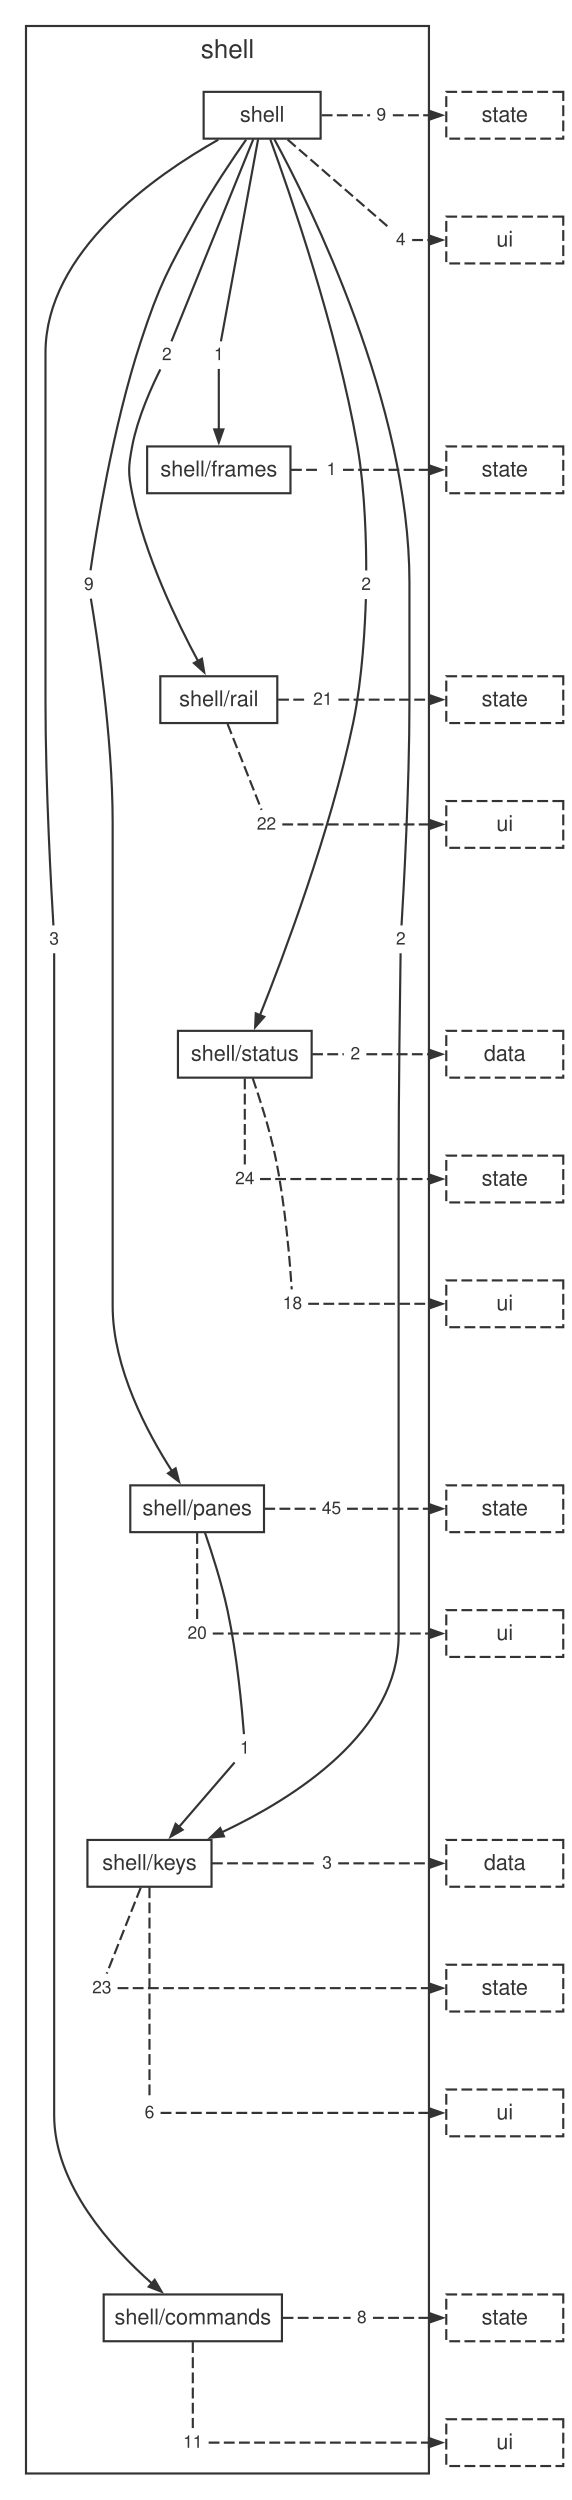
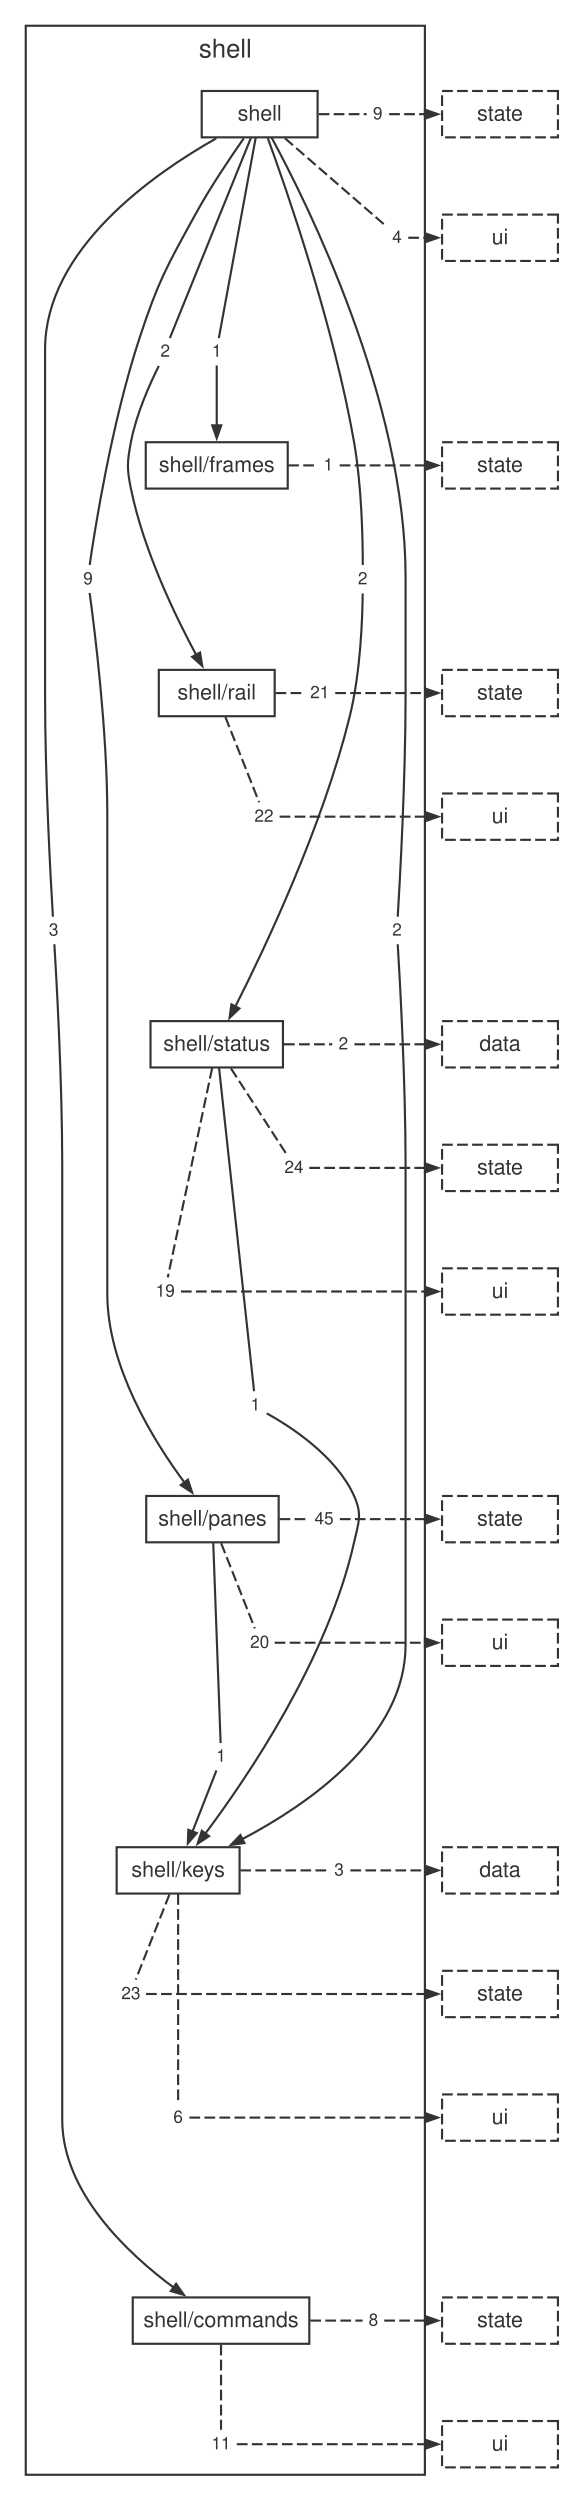
- <svg xmlns="http://www.w3.org/2000/svg" width="264pt" height="1154pt" viewBox="0.00 0.00 264.00 1154.00">
+ <svg xmlns="http://www.w3.org/2000/svg" width="264pt" height="1165pt" viewBox="0.00 0.00 264.00 1165.00">
  <style>svg { color: #333333; } @media (prefers-color-scheme: dark) { svg { color: #cccccc; background: #1e1e1e; } }</style>
-   <g id="graph0" class="graph" transform="scale(1 1) rotate(0) translate(4 1149.76)">
+   <g id="graph0" class="graph" transform="scale(1 1) rotate(0) translate(4 1161.24)">
    <g id="clust1" class="cluster">
-       <polygon fill="none" stroke="currentColor" points="8,-8 8,-1137.76 194,-1137.76 194,-8 8,-8" />
-       <text fill="currentColor" xml:space="preserve" text-anchor="middle" x="101" y="-1122.96" font-family="Helvetica,Arial,sans-serif" font-size="12.00">shell</text>
+       <polygon fill="none" stroke="currentColor" points="8,-8 8,-1149.24 194,-1149.24 194,-8 8,-8" />
+       <text fill="currentColor" xml:space="preserve" text-anchor="middle" x="101" y="-1134.44" font-family="Helvetica,Arial,sans-serif" font-size="12.00">shell</text>
    </g>
    <g id="node1" class="node">
-       <polygon fill="none" stroke="currentColor" points="144,-1107.36 90,-1107.36 90,-1085.76 144,-1085.76 144,-1107.36" />
-       <text fill="currentColor" xml:space="preserve" text-anchor="middle" x="117" y="-1093.56" font-family="Helvetica,Arial,sans-serif" font-size="10.00">shell</text>
+       <polygon fill="none" stroke="currentColor" points="144,-1118.84 90,-1118.84 90,-1097.24 144,-1097.24 144,-1118.84" />
+       <text fill="currentColor" xml:space="preserve" text-anchor="middle" x="117" y="-1105.04" font-family="Helvetica,Arial,sans-serif" font-size="10.00">shell</text>
    </g>
    <g id="node2" class="node">
-       <polygon fill="none" stroke="currentColor" points="130.08,-943.68 63.92,-943.68 63.92,-922.08 130.08,-922.08 130.08,-943.68" />
-       <text fill="currentColor" xml:space="preserve" text-anchor="middle" x="97" y="-929.88" font-family="Helvetica,Arial,sans-serif" font-size="10.00">shell/frames</text>
+       <polygon fill="none" stroke="currentColor" points="130.08,-955.16 63.92,-955.16 63.92,-933.56 130.08,-933.56 130.08,-955.16" />
+       <text fill="currentColor" xml:space="preserve" text-anchor="middle" x="97" y="-941.36" font-family="Helvetica,Arial,sans-serif" font-size="10.00">shell/frames</text>
    </g>
    <g id="node8" class="node">
-       <polygon fill="none" stroke="none" points="25.88,-722.4 16.12,-722.4 16.12,-709.92 25.88,-709.92 25.88,-722.4" />
-       <text fill="currentColor" xml:space="preserve" text-anchor="middle" x="21" y="-713.76" font-family="Helvetica,Arial,sans-serif" font-size="8.00">3</text>
+       <polygon fill="none" stroke="none" points="25.88,-733.88 16.12,-733.88 16.12,-721.4 25.88,-721.4 25.88,-733.88" />
+       <text fill="currentColor" xml:space="preserve" text-anchor="middle" x="21" y="-725.24" font-family="Helvetica,Arial,sans-serif" font-size="8.00">3</text>
    </g>
    <g id="edge7" class="edge">
-       <path fill="none" stroke="currentColor" d="M96.76,-1085.27C67.54,-1068.8 17,-1033.58 17,-986.92 17,-986.92 17,-986.92 17,-825.8 17,-786.16 19.69,-738.45 20.66,-722.58" />
+       <path fill="none" stroke="currentColor" d="M96.76,-1096.75C67.54,-1080.28 17,-1045.06 17,-998.4 17,-998.4 17,-998.4 17,-837.28 17,-797.64 19.69,-749.93 20.66,-734.06" />
    </g>
    <g id="node9" class="node">
-       <polygon fill="none" stroke="none" points="101.88,-992.16 92.12,-992.16 92.12,-979.68 101.88,-979.68 101.88,-992.16" />
-       <text fill="currentColor" xml:space="preserve" text-anchor="middle" x="97" y="-983.52" font-family="Helvetica,Arial,sans-serif" font-size="8.00">1</text>
+       <polygon fill="none" stroke="none" points="101.88,-1003.64 92.12,-1003.64 92.12,-991.16 101.88,-991.16 101.88,-1003.64" />
+       <text fill="currentColor" xml:space="preserve" text-anchor="middle" x="97" y="-995" font-family="Helvetica,Arial,sans-serif" font-size="8.00">1</text>
    </g>
    <g id="edge9" class="edge">
-       <path fill="none" stroke="currentColor" d="M115.15,-1085.53C111.02,-1063.05 101.11,-1009.25 97.97,-992.2" />
+       <path fill="none" stroke="currentColor" d="M115.15,-1097.01C111.02,-1074.53 101.11,-1020.73 97.97,-1003.68" />
    </g>
    <g id="node10" class="node">
-       <polygon fill="none" stroke="none" points="185.88,-722.4 176.12,-722.4 176.12,-709.92 185.88,-709.92 185.88,-722.4" />
-       <text fill="currentColor" xml:space="preserve" text-anchor="middle" x="181" y="-713.76" font-family="Helvetica,Arial,sans-serif" font-size="8.00">2</text>
+       <polygon fill="none" stroke="none" points="185.88,-733.88 176.12,-733.88 176.12,-721.4 185.88,-721.4 185.88,-733.88" />
+       <text fill="currentColor" xml:space="preserve" text-anchor="middle" x="181" y="-725.24" font-family="Helvetica,Arial,sans-serif" font-size="8.00">2</text>
    </g>
    <g id="edge11" class="edge">
-       <path fill="none" stroke="currentColor" d="M122.56,-1085.64C138.81,-1055.71 185,-963.35 185,-880.84 185,-880.84 185,-880.84 185,-825.8 185,-786.16 182.31,-738.45 181.34,-722.58" />
+       <path fill="none" stroke="currentColor" d="M122.56,-1097.12C138.81,-1067.19 185,-974.83 185,-892.32 185,-892.32 185,-892.32 185,-837.28 185,-797.64 182.31,-749.93 181.34,-734.06" />
    </g>
    <g id="node11" class="node">
-       <polygon fill="none" stroke="none" points="41.88,-886.08 32.12,-886.08 32.12,-873.6 41.88,-873.6 41.88,-886.08" />
-       <text fill="currentColor" xml:space="preserve" text-anchor="middle" x="37" y="-877.44" font-family="Helvetica,Arial,sans-serif" font-size="8.00">9</text>
+       <polygon fill="none" stroke="none" points="41.88,-897.56 32.12,-897.56 32.12,-885.08 41.88,-885.08 41.88,-897.56" />
+       <text fill="currentColor" xml:space="preserve" text-anchor="middle" x="37" y="-888.92" font-family="Helvetica,Arial,sans-serif" font-size="8.00">9</text>
    </g>
    <g id="edge13" class="edge">
-       <path fill="none" stroke="currentColor" d="M109.61,-1085.3C103.22,-1076.2 93.95,-1062.43 87,-1049.76 73.49,-1025.14 69.79,-1018.84 61,-992.16 48.01,-952.73 40.18,-903.08 37.79,-886.51" />
+       <path fill="none" stroke="currentColor" d="M109.61,-1096.78C103.22,-1087.68 93.95,-1073.91 87,-1061.24 73.49,-1036.62 69.79,-1030.32 61,-1003.64 48.01,-964.21 40.18,-914.56 37.79,-897.99" />
    </g>
    <g id="node12" class="node">
-       <polygon fill="none" stroke="none" points="77.88,-992.16 68.12,-992.16 68.12,-979.68 77.88,-979.68 77.88,-992.16" />
-       <text fill="currentColor" xml:space="preserve" text-anchor="middle" x="73" y="-983.52" font-family="Helvetica,Arial,sans-serif" font-size="8.00">2</text>
+       <polygon fill="none" stroke="none" points="77.88,-1003.64 68.12,-1003.64 68.12,-991.16 77.88,-991.16 77.88,-1003.64" />
+       <text fill="currentColor" xml:space="preserve" text-anchor="middle" x="73" y="-995" font-family="Helvetica,Arial,sans-serif" font-size="8.00">2</text>
    </g>
    <g id="edge15" class="edge">
-       <path fill="none" stroke="currentColor" d="M112.94,-1085.53C103.83,-1063.05 82.04,-1009.25 75.14,-992.2" />
+       <path fill="none" stroke="currentColor" d="M112.94,-1097.01C103.83,-1074.53 82.04,-1020.73 75.14,-1003.68" />
    </g>
    <g id="node13" class="node">
-       <polygon fill="none" stroke="none" points="169.88,-886.08 160.12,-886.08 160.12,-873.6 169.88,-873.6 169.88,-886.08" />
-       <text fill="currentColor" xml:space="preserve" text-anchor="middle" x="165" y="-877.44" font-family="Helvetica,Arial,sans-serif" font-size="8.00">2</text>
+       <polygon fill="none" stroke="none" points="169.88,-897.56 160.12,-897.56 160.12,-885.08 169.88,-885.08 169.88,-897.56" />
+       <text fill="currentColor" xml:space="preserve" text-anchor="middle" x="165" y="-888.92" font-family="Helvetica,Arial,sans-serif" font-size="8.00">2</text>
    </g>
    <g id="edge17" class="edge">
-       <path fill="none" stroke="currentColor" d="M120.77,-1085.43C129.58,-1061.29 151.47,-998.31 161,-943.68 164.65,-922.79 165.06,-897.47 165.05,-886.44" />
+       <path fill="none" stroke="currentColor" d="M120.77,-1096.91C129.58,-1072.77 151.47,-1009.79 161,-955.16 164.65,-934.27 165.06,-908.95 165.05,-897.92" />
    </g>
    <g id="node14" class="node">
-       <polygon fill="none" stroke="none" points="176.88,-1102.8 167.12,-1102.8 167.12,-1090.32 176.88,-1090.32 176.88,-1102.8" />
-       <text fill="currentColor" xml:space="preserve" text-anchor="middle" x="172" y="-1094.16" font-family="Helvetica,Arial,sans-serif" font-size="8.00">9</text>
+       <polygon fill="none" stroke="none" points="176.88,-1114.28 167.12,-1114.28 167.12,-1101.8 176.88,-1101.8 176.88,-1114.28" />
+       <text fill="currentColor" xml:space="preserve" text-anchor="middle" x="172" y="-1105.64" font-family="Helvetica,Arial,sans-serif" font-size="8.00">9</text>
    </g>
    <g id="edge19" class="edge">
-       <path fill="none" stroke="currentColor" stroke-dasharray="5,2" d="M144.5,-1096.56C151.95,-1096.56 159.4,-1096.56 166.84,-1096.56" />
+       <path fill="none" stroke="currentColor" stroke-dasharray="5,2" d="M144.5,-1108.04C151.95,-1108.04 159.4,-1108.04 166.84,-1108.04" />
    </g>
    <g id="node15" class="node">
-       <polygon fill="none" stroke="none" points="185.88,-1045.2 176.12,-1045.2 176.12,-1032.72 185.88,-1032.72 185.88,-1045.2" />
-       <text fill="currentColor" xml:space="preserve" text-anchor="middle" x="181" y="-1036.56" font-family="Helvetica,Arial,sans-serif" font-size="8.00">4</text>
+       <polygon fill="none" stroke="none" points="185.88,-1056.68 176.12,-1056.68 176.12,-1044.2 185.88,-1044.2 185.88,-1056.68" />
+       <text fill="currentColor" xml:space="preserve" text-anchor="middle" x="181" y="-1048.04" font-family="Helvetica,Arial,sans-serif" font-size="8.00">4</text>
    </g>
    <g id="edge21" class="edge">
-       <path fill="none" stroke="currentColor" stroke-dasharray="5,2" d="M128.74,-1085.36C142.74,-1073.2 165.53,-1053.4 175.75,-1044.52" />
+       <path fill="none" stroke="currentColor" stroke-dasharray="5,2" d="M128.74,-1096.84C142.74,-1084.68 165.53,-1064.88 175.75,-1056" />
    </g>
    <g id="node3" class="node">
-       <polygon fill="none" stroke="currentColor" points="124,-837.6 70,-837.6 70,-816 124,-816 124,-837.6" />
-       <text fill="currentColor" xml:space="preserve" text-anchor="middle" x="97" y="-823.8" font-family="Helvetica,Arial,sans-serif" font-size="10.00">shell/rail</text>
+       <polygon fill="none" stroke="currentColor" points="124,-849.08 70,-849.08 70,-827.48 124,-827.48 124,-849.08" />
+       <text fill="currentColor" xml:space="preserve" text-anchor="middle" x="97" y="-835.28" font-family="Helvetica,Arial,sans-serif" font-size="10.00">shell/rail</text>
    </g>
    <g id="node16" class="node">
-       <polygon fill="none" stroke="none" points="153.88,-939.12 144.12,-939.12 144.12,-926.64 153.88,-926.64 153.88,-939.12" />
-       <text fill="currentColor" xml:space="preserve" text-anchor="middle" x="149" y="-930.48" font-family="Helvetica,Arial,sans-serif" font-size="8.00">1</text>
+       <polygon fill="none" stroke="none" points="153.88,-950.6 144.12,-950.6 144.12,-938.12 153.88,-938.12 153.88,-950.6" />
+       <text fill="currentColor" xml:space="preserve" text-anchor="middle" x="149" y="-941.96" font-family="Helvetica,Arial,sans-serif" font-size="8.00">1</text>
    </g>
    <g id="edge23" class="edge">
-       <path fill="none" stroke="currentColor" stroke-dasharray="5,2" d="M130.31,-932.88C134.79,-932.88 139.27,-932.88 143.74,-932.88" />
+       <path fill="none" stroke="currentColor" stroke-dasharray="5,2" d="M130.31,-944.36C134.79,-944.36 139.27,-944.36 143.74,-944.36" />
    </g>
    <g id="node4" class="node">
-       <polygon fill="none" stroke="currentColor" points="139.86,-673.92 78.14,-673.92 78.14,-652.32 139.86,-652.32 139.86,-673.92" />
-       <text fill="currentColor" xml:space="preserve" text-anchor="middle" x="109" y="-660.12" font-family="Helvetica,Arial,sans-serif" font-size="10.00">shell/status</text>
+       <polygon fill="none" stroke="currentColor" points="127.86,-685.4 66.14,-685.4 66.14,-663.8 127.86,-663.8 127.86,-685.4" />
+       <text fill="currentColor" xml:space="preserve" text-anchor="middle" x="97" y="-671.6" font-family="Helvetica,Arial,sans-serif" font-size="10.00">shell/status</text>
    </g>
    <g id="node17" class="node">
-       <polygon fill="none" stroke="none" points="151.88,-833.04 138.12,-833.04 138.12,-820.56 151.88,-820.56 151.88,-833.04" />
-       <text fill="currentColor" xml:space="preserve" text-anchor="middle" x="145" y="-824.4" font-family="Helvetica,Arial,sans-serif" font-size="8.00">21</text>
+       <polygon fill="none" stroke="none" points="151.88,-844.52 138.12,-844.52 138.12,-832.04 151.88,-832.04 151.88,-844.52" />
+       <text fill="currentColor" xml:space="preserve" text-anchor="middle" x="145" y="-835.88" font-family="Helvetica,Arial,sans-serif" font-size="8.00">21</text>
    </g>
    <g id="edge25" class="edge">
-       <path fill="none" stroke="currentColor" stroke-dasharray="5,2" d="M124.38,-826.8C128.89,-826.8 133.4,-826.8 137.91,-826.8" />
+       <path fill="none" stroke="currentColor" stroke-dasharray="5,2" d="M124.38,-838.28C128.89,-838.28 133.4,-838.28 137.91,-838.28" />
    </g>
    <g id="node18" class="node">
-       <polygon fill="none" stroke="none" points="125.88,-775.44 112.12,-775.44 112.12,-762.96 125.88,-762.96 125.88,-775.44" />
-       <text fill="currentColor" xml:space="preserve" text-anchor="middle" x="119" y="-766.8" font-family="Helvetica,Arial,sans-serif" font-size="8.00">22</text>
+       <polygon fill="none" stroke="none" points="125.88,-786.92 112.12,-786.92 112.12,-774.44 125.88,-774.44 125.88,-786.92" />
+       <text fill="currentColor" xml:space="preserve" text-anchor="middle" x="119" y="-778.28" font-family="Helvetica,Arial,sans-serif" font-size="8.00">22</text>
    </g>
    <g id="edge27" class="edge">
-       <path fill="none" stroke="currentColor" stroke-dasharray="5,2" d="M101.04,-815.6C105.65,-803.94 113.04,-785.26 116.74,-775.91" />
+       <path fill="none" stroke="currentColor" stroke-dasharray="5,2" d="M101.04,-827.08C105.65,-815.42 113.04,-796.74 116.74,-787.39" />
    </g>
    <g id="node5" class="node">
-       <polygon fill="none" stroke="currentColor" points="117.86,-464.12 56.14,-464.12 56.14,-442.52 117.86,-442.52 117.86,-464.12" />
-       <text fill="currentColor" xml:space="preserve" text-anchor="middle" x="87" y="-450.32" font-family="Helvetica,Arial,sans-serif" font-size="10.00">shell/panes</text>
+       <polygon fill="none" stroke="currentColor" points="125.86,-464.12 64.14,-464.12 64.14,-442.52 125.86,-442.52 125.86,-464.12" />
+       <text fill="currentColor" xml:space="preserve" text-anchor="middle" x="95" y="-450.32" font-family="Helvetica,Arial,sans-serif" font-size="10.00">shell/panes</text>
    </g>
    <g id="node19" class="node">
-       <polygon fill="none" stroke="none" points="164.88,-669.36 155.12,-669.36 155.12,-656.88 164.88,-656.88 164.88,-669.36" />
-       <text fill="currentColor" xml:space="preserve" text-anchor="middle" x="160" y="-660.72" font-family="Helvetica,Arial,sans-serif" font-size="8.00">2</text>
+       <polygon fill="none" stroke="none" points="119.88,-512.6 110.12,-512.6 110.12,-500.12 119.88,-500.12 119.88,-512.6" />
+       <text fill="currentColor" xml:space="preserve" text-anchor="middle" x="115" y="-503.96" font-family="Helvetica,Arial,sans-serif" font-size="8.00">1</text>
    </g>
    <g id="edge29" class="edge">
-       <path fill="none" stroke="currentColor" stroke-dasharray="5,2" d="M140.08,-663.12C144.95,-663.12 149.83,-663.12 154.71,-663.12" />
+       <path fill="none" stroke="currentColor" d="M98.07,-663.7C101.45,-632.52 111.79,-537.03 114.4,-512.93" />
    </g>
    <g id="node20" class="node">
-       <polygon fill="none" stroke="none" points="115.88,-611.76 102.12,-611.76 102.12,-599.28 115.88,-599.28 115.88,-611.76" />
-       <text fill="currentColor" xml:space="preserve" text-anchor="middle" x="109" y="-603.12" font-family="Helvetica,Arial,sans-serif" font-size="8.00">24</text>
+       <polygon fill="none" stroke="none" points="160.88,-680.84 151.12,-680.84 151.12,-668.36 160.88,-668.36 160.88,-680.84" />
+       <text fill="currentColor" xml:space="preserve" text-anchor="middle" x="156" y="-672.2" font-family="Helvetica,Arial,sans-serif" font-size="8.00">2</text>
    </g>
    <g id="edge31" class="edge">
-       <path fill="none" stroke="currentColor" stroke-dasharray="5,2" d="M109,-651.92C109,-640.26 109,-621.58 109,-612.23" />
+       <path fill="none" stroke="currentColor" stroke-dasharray="5,2" d="M128.34,-674.6C135.83,-674.6 143.32,-674.6 150.81,-674.6" />
    </g>
    <g id="node21" class="node">
-       <polygon fill="none" stroke="none" points="137.88,-554.16 124.12,-554.16 124.12,-541.68 137.88,-541.68 137.88,-554.16" />
-       <text fill="currentColor" xml:space="preserve" text-anchor="middle" x="131" y="-545.52" font-family="Helvetica,Arial,sans-serif" font-size="8.00">18</text>
+       <polygon fill="none" stroke="none" points="139.88,-623.24 126.12,-623.24 126.12,-610.76 139.88,-610.76 139.88,-623.24" />
+       <text fill="currentColor" xml:space="preserve" text-anchor="middle" x="133" y="-614.6" font-family="Helvetica,Arial,sans-serif" font-size="8.00">24</text>
    </g>
    <g id="edge33" class="edge">
-       <path fill="none" stroke="currentColor" stroke-dasharray="5,2" d="M112.64,-652.07C115.83,-642.88 120.36,-628.85 123,-616.32 127.76,-593.72 129.92,-566.22 130.67,-554.57" />
+       <path fill="none" stroke="currentColor" stroke-dasharray="5,2" d="M103.6,-663.4C111.15,-651.74 123.25,-633.06 129.3,-623.71" />
+     </g>
+     <g id="node22" class="node">
+       <polygon fill="none" stroke="none" points="79.88,-565.64 66.12,-565.64 66.12,-553.16 79.88,-553.16 79.88,-565.64" />
+       <text fill="currentColor" xml:space="preserve" text-anchor="middle" x="73" y="-557" font-family="Helvetica,Arial,sans-serif" font-size="8.00">19</text>
+     </g>
+     <g id="edge35" class="edge">
+       <path fill="none" stroke="currentColor" stroke-dasharray="5,2" d="M94.87,-663.55C89.96,-640.4 77.98,-583.87 74.18,-565.95" />
    </g>
    <g id="node6" class="node">
-       <polygon fill="none" stroke="currentColor" points="93.64,-300.44 36.36,-300.44 36.36,-278.84 93.64,-278.84 93.64,-300.44" />
-       <text fill="currentColor" xml:space="preserve" text-anchor="middle" x="65" y="-286.64" font-family="Helvetica,Arial,sans-serif" font-size="10.00">shell/keys</text>
-     </g>
-     <g id="node22" class="node">
-       <polygon fill="none" stroke="none" points="113.88,-348.92 104.12,-348.92 104.12,-336.44 113.88,-336.44 113.88,-348.92" />
-       <text fill="currentColor" xml:space="preserve" text-anchor="middle" x="109" y="-340.28" font-family="Helvetica,Arial,sans-serif" font-size="8.00">1</text>
-     </g>
-     <g id="edge35" class="edge">
-       <path fill="none" stroke="currentColor" d="M90.62,-442.26C93.79,-433.07 98.31,-419.04 101,-406.52 105.48,-385.66 107.77,-360.33 108.61,-349.28" />
+       <polygon fill="none" stroke="currentColor" points="107.64,-300.44 50.36,-300.44 50.36,-278.84 107.64,-278.84 107.64,-300.44" />
+       <text fill="currentColor" xml:space="preserve" text-anchor="middle" x="79" y="-286.64" font-family="Helvetica,Arial,sans-serif" font-size="10.00">shell/keys</text>
    </g>
    <g id="node23" class="node">
-       <polygon fill="none" stroke="none" points="155.88,-459.56 142.12,-459.56 142.12,-447.08 155.88,-447.08 155.88,-459.56" />
-       <text fill="currentColor" xml:space="preserve" text-anchor="middle" x="149" y="-450.92" font-family="Helvetica,Arial,sans-serif" font-size="8.00">45</text>
+       <polygon fill="none" stroke="none" points="103.88,-348.92 94.12,-348.92 94.12,-336.44 103.88,-336.44 103.88,-348.92" />
+       <text fill="currentColor" xml:space="preserve" text-anchor="middle" x="99" y="-340.28" font-family="Helvetica,Arial,sans-serif" font-size="8.00">1</text>
    </g>
    <g id="edge37" class="edge">
-       <path fill="none" stroke="currentColor" stroke-dasharray="5,2" d="M118,-453.32C125.91,-453.32 133.82,-453.32 141.73,-453.32" />
+       <path fill="none" stroke="currentColor" d="M95.37,-442.29C96.2,-419.81 98.18,-366.01 98.81,-348.96" />
    </g>
    <g id="node24" class="node">
-       <polygon fill="none" stroke="none" points="93.88,-401.96 80.12,-401.96 80.12,-389.48 93.88,-389.48 93.88,-401.96" />
-       <text fill="currentColor" xml:space="preserve" text-anchor="middle" x="87" y="-393.32" font-family="Helvetica,Arial,sans-serif" font-size="8.00">20</text>
+       <polygon fill="none" stroke="none" points="153.88,-459.56 140.12,-459.56 140.12,-447.08 153.88,-447.08 153.88,-459.56" />
+       <text fill="currentColor" xml:space="preserve" text-anchor="middle" x="147" y="-450.92" font-family="Helvetica,Arial,sans-serif" font-size="8.00">45</text>
    </g>
    <g id="edge39" class="edge">
-       <path fill="none" stroke="currentColor" stroke-dasharray="5,2" d="M87,-442.12C87,-430.46 87,-411.78 87,-402.43" />
+       <path fill="none" stroke="currentColor" stroke-dasharray="5,2" d="M126.28,-453.32C130.81,-453.32 135.35,-453.32 139.88,-453.32" />
+     </g>
+     <g id="node25" class="node">
+       <polygon fill="none" stroke="none" points="123.88,-401.96 110.12,-401.96 110.12,-389.48 123.88,-389.48 123.88,-401.96" />
+       <text fill="currentColor" xml:space="preserve" text-anchor="middle" x="117" y="-393.32" font-family="Helvetica,Arial,sans-serif" font-size="8.00">20</text>
+     </g>
+     <g id="edge41" class="edge">
+       <path fill="none" stroke="currentColor" stroke-dasharray="5,2" d="M99.04,-442.12C103.65,-430.46 111.04,-411.78 114.74,-402.43" />
    </g>
    <g id="node7" class="node">
-       <polygon fill="none" stroke="currentColor" points="126.14,-90.64 43.86,-90.64 43.86,-69.04 126.14,-69.04 126.14,-90.64" />
-       <text fill="currentColor" xml:space="preserve" text-anchor="middle" x="85" y="-76.84" font-family="Helvetica,Arial,sans-serif" font-size="10.00">shell/commands</text>
-     </g>
-     <g id="node25" class="node">
-       <polygon fill="none" stroke="none" points="151.88,-295.88 142.12,-295.88 142.12,-283.4 151.88,-283.4 151.88,-295.88" />
-       <text fill="currentColor" xml:space="preserve" text-anchor="middle" x="147" y="-287.24" font-family="Helvetica,Arial,sans-serif" font-size="8.00">3</text>
-     </g>
-     <g id="edge41" class="edge">
-       <path fill="none" stroke="currentColor" stroke-dasharray="5,2" d="M93.83,-289.64C109.89,-289.64 125.95,-289.64 142.02,-289.64" />
+       <polygon fill="none" stroke="currentColor" points="140.14,-90.64 57.86,-90.64 57.86,-69.04 140.14,-69.04 140.14,-90.64" />
+       <text fill="currentColor" xml:space="preserve" text-anchor="middle" x="99" y="-76.84" font-family="Helvetica,Arial,sans-serif" font-size="10.00">shell/commands</text>
    </g>
    <g id="node26" class="node">
-       <polygon fill="none" stroke="none" points="49.88,-238.28 36.12,-238.28 36.12,-225.8 49.88,-225.8 49.88,-238.28" />
-       <text fill="currentColor" xml:space="preserve" text-anchor="middle" x="43" y="-229.64" font-family="Helvetica,Arial,sans-serif" font-size="8.00">23</text>
+       <polygon fill="none" stroke="none" points="158.88,-295.88 149.12,-295.88 149.12,-283.4 158.88,-283.4 158.88,-295.88" />
+       <text fill="currentColor" xml:space="preserve" text-anchor="middle" x="154" y="-287.24" font-family="Helvetica,Arial,sans-serif" font-size="8.00">3</text>
    </g>
    <g id="edge43" class="edge">
-       <path fill="none" stroke="currentColor" stroke-dasharray="5,2" d="M60.96,-278.44C56.35,-266.78 48.96,-248.1 45.26,-238.75" />
+       <path fill="none" stroke="currentColor" stroke-dasharray="5,2" d="M108,-289.64C121.66,-289.64 135.31,-289.64 148.97,-289.64" />
    </g>
    <g id="node27" class="node">
-       <polygon fill="none" stroke="none" points="69.88,-180.68 60.12,-180.68 60.12,-168.2 69.88,-168.2 69.88,-180.68" />
-       <text fill="currentColor" xml:space="preserve" text-anchor="middle" x="65" y="-172.04" font-family="Helvetica,Arial,sans-serif" font-size="8.00">6</text>
+       <polygon fill="none" stroke="none" points="63.88,-238.28 50.12,-238.28 50.12,-225.8 63.88,-225.8 63.88,-238.28" />
+       <text fill="currentColor" xml:space="preserve" text-anchor="middle" x="57" y="-229.64" font-family="Helvetica,Arial,sans-serif" font-size="8.00">23</text>
    </g>
    <g id="edge45" class="edge">
-       <path fill="none" stroke="currentColor" stroke-dasharray="5,2" d="M65,-278.59C65,-255.44 65,-198.91 65,-180.99" />
+       <path fill="none" stroke="currentColor" stroke-dasharray="5,2" d="M74.96,-278.44C70.35,-266.78 62.96,-248.1 59.26,-238.75" />
    </g>
    <g id="node28" class="node">
-       <polygon fill="none" stroke="none" points="167.88,-86.08 158.12,-86.08 158.12,-73.6 167.88,-73.6 167.88,-86.08" />
-       <text fill="currentColor" xml:space="preserve" text-anchor="middle" x="163" y="-77.44" font-family="Helvetica,Arial,sans-serif" font-size="8.00">8</text>
+       <polygon fill="none" stroke="none" points="83.88,-180.68 74.12,-180.68 74.12,-168.2 83.88,-168.2 83.88,-180.68" />
+       <text fill="currentColor" xml:space="preserve" text-anchor="middle" x="79" y="-172.04" font-family="Helvetica,Arial,sans-serif" font-size="8.00">6</text>
    </g>
    <g id="edge47" class="edge">
-       <path fill="none" stroke="currentColor" stroke-dasharray="5,2" d="M126.44,-79.84C136.91,-79.84 147.38,-79.84 157.86,-79.84" />
+       <path fill="none" stroke="currentColor" stroke-dasharray="5,2" d="M79,-278.59C79,-255.44 79,-198.91 79,-180.99" />
    </g>
    <g id="node29" class="node">
-       <polygon fill="none" stroke="none" points="91.88,-28.48 78.12,-28.48 78.12,-16 91.88,-16 91.88,-28.48" />
-       <text fill="currentColor" xml:space="preserve" text-anchor="middle" x="85" y="-19.84" font-family="Helvetica,Arial,sans-serif" font-size="8.00">11</text>
+       <polygon fill="none" stroke="none" points="174.88,-86.08 165.12,-86.08 165.12,-73.6 174.88,-73.6 174.88,-86.08" />
+       <text fill="currentColor" xml:space="preserve" text-anchor="middle" x="170" y="-77.44" font-family="Helvetica,Arial,sans-serif" font-size="8.00">8</text>
    </g>
    <g id="edge49" class="edge">
-       <path fill="none" stroke="currentColor" stroke-dasharray="5,2" d="M85,-68.64C85,-56.98 85,-38.3 85,-28.95" />
+       <path fill="none" stroke="currentColor" stroke-dasharray="5,2" d="M140.6,-79.84C148.72,-79.84 156.83,-79.84 164.95,-79.84" />
+     </g>
+     <g id="node30" class="node">
+       <polygon fill="none" stroke="none" points="105.88,-28.48 92.12,-28.48 92.12,-16 105.88,-16 105.88,-28.48" />
+       <text fill="currentColor" xml:space="preserve" text-anchor="middle" x="99" y="-19.84" font-family="Helvetica,Arial,sans-serif" font-size="8.00">11</text>
+     </g>
+     <g id="edge51" class="edge">
+       <path fill="none" stroke="currentColor" stroke-dasharray="5,2" d="M99,-68.64C99,-56.98 99,-38.3 99,-28.95" />
    </g>
    <g id="edge8" class="edge">
-       <path fill="none" stroke="currentColor" d="M21,-709.73C21,-693.86 21,-646.13 21,-606.52 21,-606.52 21,-606.52 21,-173.44 21,-141.38 47.28,-112.39 66.15,-95.7" />
-       <polygon fill="currentColor" stroke="currentColor" points="67.39,-97.4 70.59,-91.9 64.66,-94.21 67.39,-97.4" />
+       <path fill="none" stroke="currentColor" d="M21.34,-721.22C22.31,-705.35 25,-657.64 25,-618 25,-618 25,-618 25,-173.44 25,-139.77 55.23,-111.31 77.04,-95.16" />
+       <polygon fill="currentColor" stroke="currentColor" points="78.06,-97.02 81.71,-91.82 75.61,-93.6 78.06,-97.02" />
    </g>
    <g id="edge10" class="edge">
-       <path fill="none" stroke="currentColor" d="M97,-979.46C97,-972.8 97,-961.23 97,-951.41" />
-       <polygon fill="currentColor" stroke="currentColor" points="99.1,-951.55 97,-945.55 94.9,-951.55 99.1,-951.55" />
+       <path fill="none" stroke="currentColor" d="M97,-990.94C97,-984.28 97,-972.71 97,-962.89" />
+       <polygon fill="currentColor" stroke="currentColor" points="99.1,-963.03 97,-957.03 94.9,-963.03 99.1,-963.03" />
    </g>
    <g id="edge12" class="edge">
-       <path fill="none" stroke="currentColor" d="M180.91,-709.73C180.67,-693.86 180,-646.13 180,-606.52 180,-606.52 180,-606.52 180,-394.72 180,-350.29 132.23,-319.9 98.26,-303.9" />
-       <polygon fill="currentColor" stroke="currentColor" points="99.38,-302.1 93.05,-301.52 97.64,-305.92 99.38,-302.1" />
+       <path fill="none" stroke="currentColor" d="M181.34,-721.22C182.31,-705.35 185,-657.64 185,-618 185,-618 185,-618 185,-394.72 185,-351.74 140.08,-320.61 108.73,-304.12" />
+       <polygon fill="currentColor" stroke="currentColor" points="109.91,-302.37 103.61,-301.51 108,-306.11 109.91,-302.37" />
    </g>
    <g id="edge14" class="edge">
-       <path fill="none" stroke="currentColor" d="M37.94,-873.43C40.6,-857.61 48,-810.01 48,-770.2 48,-770.2 48,-770.2 48,-546.92 48,-518.33 63.98,-488.4 75.48,-470.56" />
-       <polygon fill="currentColor" stroke="currentColor" points="77.06,-471.98 78.64,-465.82 73.57,-469.65 77.06,-471.98" />
+       <path fill="none" stroke="currentColor" d="M37.77,-884.91C39.94,-869.07 46,-821.42 46,-781.68 46,-781.68 46,-781.68 46,-558.4 46,-524.52 67.52,-489.84 82.03,-470.29" />
+       <polygon fill="currentColor" stroke="currentColor" points="83.57,-471.75 85.55,-465.7 80.23,-469.19 83.57,-471.75" />
    </g>
    <g id="edge16" class="edge">
-       <path fill="none" stroke="currentColor" d="M70.02,-979.25C66.12,-971.48 59.49,-956.97 57,-943.68 55.23,-934.24 55.09,-931.49 57,-922.08 62.84,-893.37 77.73,-862.56 87.6,-844.25" />
-       <polygon fill="currentColor" stroke="currentColor" points="89.21,-845.69 90.26,-839.42 85.53,-843.67 89.21,-845.69" />
+       <path fill="none" stroke="currentColor" d="M70.02,-990.73C66.12,-982.96 59.49,-968.45 57,-955.16 55.23,-945.72 55.09,-942.97 57,-933.56 62.84,-904.85 77.73,-874.04 87.6,-855.73" />
+       <polygon fill="currentColor" stroke="currentColor" points="89.21,-857.17 90.26,-850.9 85.53,-855.15 89.21,-857.17" />
    </g>
    <g id="edge18" class="edge">
-       <path fill="none" stroke="currentColor" d="M164.88,-873.23C164.56,-862.17 163.36,-836.81 159,-816 148.44,-765.62 126.94,-708.54 115.9,-680.9" />
-       <polygon fill="currentColor" stroke="currentColor" points="117.96,-680.4 113.77,-675.62 114.07,-681.97 117.96,-680.4" />
-     </g>
-     <g id="node30" class="node">
-       <polygon fill="none" stroke="currentColor" stroke-dasharray="5,2" points="256,-1107.36 202,-1107.36 202,-1085.76 256,-1085.76 256,-1107.36" />
-       <text fill="currentColor" xml:space="preserve" text-anchor="middle" x="229" y="-1093.56" font-family="Helvetica,Arial,sans-serif" font-size="10.00">state</text>
+       <path fill="none" stroke="currentColor" d="M165.01,-884.68C164.91,-873.57 164.08,-848.12 159,-827.48 146.38,-776.2 119.51,-719.52 105.66,-692.17" />
+       <polygon fill="currentColor" stroke="currentColor" points="107.57,-691.3 102.97,-686.91 103.83,-693.21 107.57,-691.3" />
+     </g>
+     <g id="node31" class="node">
+       <polygon fill="none" stroke="currentColor" stroke-dasharray="5,2" points="256,-1118.84 202,-1118.84 202,-1097.24 256,-1097.24 256,-1118.84" />
+       <text fill="currentColor" xml:space="preserve" text-anchor="middle" x="229" y="-1105.04" font-family="Helvetica,Arial,sans-serif" font-size="10.00">state</text>
    </g>
    <g id="edge20" class="edge">
-       <path fill="none" stroke="currentColor" stroke-dasharray="5,2" d="M177.34,-1096.56C183.02,-1096.56 188.69,-1096.56 194.37,-1096.56" />
-       <polygon fill="currentColor" stroke="currentColor" points="194.04,-1098.66 200.04,-1096.56 194.04,-1094.46 194.04,-1098.66" />
-     </g>
-     <g id="node31" class="node">
-       <polygon fill="none" stroke="currentColor" stroke-dasharray="5,2" points="256,-1049.76 202,-1049.76 202,-1028.16 256,-1028.16 256,-1049.76" />
-       <text fill="currentColor" xml:space="preserve" text-anchor="middle" x="229" y="-1035.96" font-family="Helvetica,Arial,sans-serif" font-size="10.00">ui</text>
+       <path fill="none" stroke="currentColor" stroke-dasharray="5,2" d="M177.34,-1108.04C183.02,-1108.04 188.69,-1108.04 194.37,-1108.04" />
+       <polygon fill="currentColor" stroke="currentColor" points="194.04,-1110.14 200.04,-1108.04 194.04,-1105.94 194.04,-1110.14" />
+     </g>
+     <g id="node32" class="node">
+       <polygon fill="none" stroke="currentColor" stroke-dasharray="5,2" points="256,-1061.24 202,-1061.24 202,-1039.64 256,-1039.64 256,-1061.24" />
+       <text fill="currentColor" xml:space="preserve" text-anchor="middle" x="229" y="-1047.44" font-family="Helvetica,Arial,sans-serif" font-size="10.00">ui</text>
    </g>
    <g id="edge22" class="edge">
-       <path fill="none" stroke="currentColor" stroke-dasharray="5,2" d="M186.25,-1038.96C188.97,-1038.96 191.69,-1038.96 194.41,-1038.96" />
-       <polygon fill="currentColor" stroke="currentColor" points="194.1,-1041.06 200.1,-1038.96 194.1,-1036.86 194.1,-1041.06" />
-     </g>
-     <g id="node32" class="node">
-       <polygon fill="none" stroke="currentColor" stroke-dasharray="5,2" points="256,-943.68 202,-943.68 202,-922.08 256,-922.08 256,-943.68" />
-       <text fill="currentColor" xml:space="preserve" text-anchor="middle" x="229" y="-929.88" font-family="Helvetica,Arial,sans-serif" font-size="10.00">state</text>
+       <path fill="none" stroke="currentColor" stroke-dasharray="5,2" d="M186.25,-1050.44C188.97,-1050.44 191.69,-1050.44 194.41,-1050.44" />
+       <polygon fill="currentColor" stroke="currentColor" points="194.1,-1052.54 200.1,-1050.44 194.1,-1048.34 194.1,-1052.54" />
+     </g>
+     <g id="node33" class="node">
+       <polygon fill="none" stroke="currentColor" stroke-dasharray="5,2" points="256,-955.16 202,-955.16 202,-933.56 256,-933.56 256,-955.16" />
+       <text fill="currentColor" xml:space="preserve" text-anchor="middle" x="229" y="-941.36" font-family="Helvetica,Arial,sans-serif" font-size="10.00">state</text>
    </g>
    <g id="edge24" class="edge">
-       <path fill="none" stroke="currentColor" stroke-dasharray="5,2" d="M154.31,-932.88C167.61,-932.88 180.9,-932.88 194.19,-932.88" />
-       <polygon fill="currentColor" stroke="currentColor" points="194.06,-934.98 200.06,-932.88 194.06,-930.78 194.06,-934.98" />
-     </g>
-     <g id="node33" class="node">
-       <polygon fill="none" stroke="currentColor" stroke-dasharray="5,2" points="256,-837.6 202,-837.6 202,-816 256,-816 256,-837.6" />
-       <text fill="currentColor" xml:space="preserve" text-anchor="middle" x="229" y="-823.8" font-family="Helvetica,Arial,sans-serif" font-size="10.00">state</text>
+       <path fill="none" stroke="currentColor" stroke-dasharray="5,2" d="M154.31,-944.36C167.61,-944.36 180.9,-944.36 194.19,-944.36" />
+       <polygon fill="currentColor" stroke="currentColor" points="194.06,-946.46 200.06,-944.36 194.06,-942.26 194.06,-946.46" />
+     </g>
+     <g id="node34" class="node">
+       <polygon fill="none" stroke="currentColor" stroke-dasharray="5,2" points="256,-849.08 202,-849.08 202,-827.48 256,-827.48 256,-849.08" />
+       <text fill="currentColor" xml:space="preserve" text-anchor="middle" x="229" y="-835.28" font-family="Helvetica,Arial,sans-serif" font-size="10.00">state</text>
    </g>
    <g id="edge26" class="edge">
-       <path fill="none" stroke="currentColor" stroke-dasharray="5,2" d="M152.22,-826.8C166.27,-826.8 180.31,-826.8 194.36,-826.8" />
-       <polygon fill="currentColor" stroke="currentColor" points="194.19,-828.9 200.19,-826.8 194.19,-824.7 194.19,-828.9" />
-     </g>
-     <g id="node34" class="node">
-       <polygon fill="none" stroke="currentColor" stroke-dasharray="5,2" points="256,-780 202,-780 202,-758.4 256,-758.4 256,-780" />
-       <text fill="currentColor" xml:space="preserve" text-anchor="middle" x="229" y="-766.2" font-family="Helvetica,Arial,sans-serif" font-size="10.00">ui</text>
+       <path fill="none" stroke="currentColor" stroke-dasharray="5,2" d="M152.22,-838.28C166.27,-838.28 180.31,-838.28 194.36,-838.28" />
+       <polygon fill="currentColor" stroke="currentColor" points="194.19,-840.38 200.19,-838.28 194.19,-836.18 194.19,-840.38" />
+     </g>
+     <g id="node35" class="node">
+       <polygon fill="none" stroke="currentColor" stroke-dasharray="5,2" points="256,-791.48 202,-791.48 202,-769.88 256,-769.88 256,-791.48" />
+       <text fill="currentColor" xml:space="preserve" text-anchor="middle" x="229" y="-777.68" font-family="Helvetica,Arial,sans-serif" font-size="10.00">ui</text>
    </g>
    <g id="edge28" class="edge">
-       <path fill="none" stroke="currentColor" stroke-dasharray="5,2" d="M126.3,-769.2C148.99,-769.2 171.67,-769.2 194.36,-769.2" />
-       <polygon fill="currentColor" stroke="currentColor" points="194.21,-771.3 200.21,-769.2 194.21,-767.1 194.21,-771.3" />
-     </g>
-     <g id="node35" class="node">
-       <polygon fill="none" stroke="currentColor" stroke-dasharray="5,2" points="256,-673.92 202,-673.92 202,-652.32 256,-652.32 256,-673.92" />
-       <text fill="currentColor" xml:space="preserve" text-anchor="middle" x="229" y="-660.12" font-family="Helvetica,Arial,sans-serif" font-size="10.00">data</text>
+       <path fill="none" stroke="currentColor" stroke-dasharray="5,2" d="M126.3,-780.68C148.99,-780.68 171.67,-780.68 194.36,-780.68" />
+       <polygon fill="currentColor" stroke="currentColor" points="194.21,-782.78 200.21,-780.68 194.21,-778.58 194.21,-782.78" />
    </g>
    <g id="edge30" class="edge">
-       <path fill="none" stroke="currentColor" stroke-dasharray="5,2" d="M165.12,-663.12C174.8,-663.12 184.48,-663.12 194.15,-663.12" />
-       <polygon fill="currentColor" stroke="currentColor" points="194.04,-665.22 200.04,-663.12 194.04,-661.02 194.04,-665.22" />
+       <path fill="none" stroke="currentColor" d="M120.29,-502.62C130.47,-497.01 152.52,-483.12 161,-464.12 164.91,-455.35 163.1,-451.89 161,-442.52 148.88,-388.38 111.4,-333.1 91.58,-306.66" />
+       <polygon fill="currentColor" stroke="currentColor" points="93.4,-305.58 88.09,-302.07 90.05,-308.12 93.4,-305.58" />
    </g>
    <g id="node36" class="node">
-       <polygon fill="none" stroke="currentColor" stroke-dasharray="5,2" points="256,-616.32 202,-616.32 202,-594.72 256,-594.72 256,-616.32" />
-       <text fill="currentColor" xml:space="preserve" text-anchor="middle" x="229" y="-602.52" font-family="Helvetica,Arial,sans-serif" font-size="10.00">state</text>
+       <polygon fill="none" stroke="currentColor" stroke-dasharray="5,2" points="256,-685.4 202,-685.4 202,-663.8 256,-663.8 256,-685.4" />
+       <text fill="currentColor" xml:space="preserve" text-anchor="middle" x="229" y="-671.6" font-family="Helvetica,Arial,sans-serif" font-size="10.00">data</text>
    </g>
    <g id="edge32" class="edge">
-       <path fill="none" stroke="currentColor" stroke-dasharray="5,2" d="M116.03,-605.52C142.12,-605.52 168.2,-605.52 194.28,-605.52" />
-       <polygon fill="currentColor" stroke="currentColor" points="194.13,-607.62 200.13,-605.52 194.13,-603.42 194.13,-607.62" />
+       <path fill="none" stroke="currentColor" stroke-dasharray="5,2" d="M161.13,-674.6C172.22,-674.6 183.31,-674.6 194.41,-674.6" />
+       <polygon fill="currentColor" stroke="currentColor" points="194.18,-676.7 200.18,-674.6 194.18,-672.5 194.18,-676.7" />
    </g>
    <g id="node37" class="node">
-       <polygon fill="none" stroke="currentColor" stroke-dasharray="5,2" points="256,-558.72 202,-558.72 202,-537.12 256,-537.12 256,-558.72" />
-       <text fill="currentColor" xml:space="preserve" text-anchor="middle" x="229" y="-544.92" font-family="Helvetica,Arial,sans-serif" font-size="10.00">ui</text>
+       <polygon fill="none" stroke="currentColor" stroke-dasharray="5,2" points="256,-627.8 202,-627.8 202,-606.2 256,-606.2 256,-627.8" />
+       <text fill="currentColor" xml:space="preserve" text-anchor="middle" x="229" y="-614" font-family="Helvetica,Arial,sans-serif" font-size="10.00">state</text>
    </g>
    <g id="edge34" class="edge">
-       <path fill="none" stroke="currentColor" stroke-dasharray="5,2" d="M138.27,-547.92C156.94,-547.92 175.61,-547.92 194.28,-547.92" />
-       <polygon fill="currentColor" stroke="currentColor" points="194.2,-550.02 200.2,-547.92 194.2,-545.82 194.2,-550.02" />
+       <path fill="none" stroke="currentColor" stroke-dasharray="5,2" d="M140.12,-617C158.21,-617 176.29,-617 194.37,-617" />
+       <polygon fill="currentColor" stroke="currentColor" points="194.06,-619.1 200.06,-617 194.06,-614.9 194.06,-619.1" />
+     </g>
+     <g id="node38" class="node">
+       <polygon fill="none" stroke="currentColor" stroke-dasharray="5,2" points="256,-570.2 202,-570.2 202,-548.6 256,-548.6 256,-570.2" />
+       <text fill="currentColor" xml:space="preserve" text-anchor="middle" x="229" y="-556.4" font-family="Helvetica,Arial,sans-serif" font-size="10.00">ui</text>
    </g>
    <g id="edge36" class="edge">
-       <path fill="none" stroke="currentColor" d="M104.29,-336.22C98.21,-329.17 87.38,-316.6 78.62,-306.44" />
-       <polygon fill="currentColor" stroke="currentColor" points="80.26,-305.12 74.75,-301.95 77.07,-307.86 80.26,-305.12" />
-     </g>
-     <g id="node38" class="node">
+       <path fill="none" stroke="currentColor" stroke-dasharray="5,2" d="M80.31,-559.4C118.4,-559.4 156.5,-559.4 194.59,-559.4" />
+       <polygon fill="currentColor" stroke="currentColor" points="194.19,-561.5 200.19,-559.4 194.19,-557.3 194.19,-561.5" />
+     </g>
+     <g id="edge38" class="edge">
+       <path fill="none" stroke="currentColor" d="M96.86,-336.22C94.2,-329.43 89.54,-317.53 85.64,-307.59" />
+       <polygon fill="currentColor" stroke="currentColor" points="87.68,-307.03 83.53,-302.21 83.77,-308.56 87.68,-307.03" />
+     </g>
+     <g id="node39" class="node">
      <polygon fill="none" stroke="currentColor" stroke-dasharray="5,2" points="256,-464.12 202,-464.12 202,-442.52 256,-442.52 256,-464.12" />
      <text fill="currentColor" xml:space="preserve" text-anchor="middle" x="229" y="-450.32" font-family="Helvetica,Arial,sans-serif" font-size="10.00">state</text>
    </g>
-     <g id="edge38" class="edge">
-       <path fill="none" stroke="currentColor" stroke-dasharray="5,2" d="M156.19,-453.32C168.87,-453.32 181.55,-453.32 194.23,-453.32" />
-       <polygon fill="currentColor" stroke="currentColor" points="194.18,-455.42 200.18,-453.32 194.18,-451.22 194.18,-455.42" />
-     </g>
-     <g id="node39" class="node">
+     <g id="edge40" class="edge">
+       <path fill="none" stroke="currentColor" stroke-dasharray="5,2" d="M154.37,-453.32C167.65,-453.32 180.93,-453.32 194.22,-453.32" />
+       <polygon fill="currentColor" stroke="currentColor" points="194.08,-455.42 200.08,-453.32 194.08,-451.22 194.08,-455.42" />
+     </g>
+     <g id="node40" class="node">
      <polygon fill="none" stroke="currentColor" stroke-dasharray="5,2" points="256,-406.52 202,-406.52 202,-384.92 256,-384.92 256,-406.52" />
      <text fill="currentColor" xml:space="preserve" text-anchor="middle" x="229" y="-392.72" font-family="Helvetica,Arial,sans-serif" font-size="10.00">ui</text>
    </g>
-     <g id="edge40" class="edge">
-       <path fill="none" stroke="currentColor" stroke-dasharray="5,2" d="M94.21,-395.72C127.64,-395.72 161.06,-395.72 194.49,-395.72" />
-       <polygon fill="currentColor" stroke="currentColor" points="194.11,-397.82 200.11,-395.72 194.11,-393.62 194.11,-397.82" />
-     </g>
-     <g id="node40" class="node">
+     <g id="edge42" class="edge">
+       <path fill="none" stroke="currentColor" stroke-dasharray="5,2" d="M124,-395.72C147.42,-395.72 170.83,-395.72 194.25,-395.72" />
+       <polygon fill="currentColor" stroke="currentColor" points="194.01,-397.82 200.01,-395.72 194.01,-393.62 194.01,-397.82" />
+     </g>
+     <g id="node41" class="node">
      <polygon fill="none" stroke="currentColor" stroke-dasharray="5,2" points="256,-300.44 202,-300.44 202,-278.84 256,-278.84 256,-300.44" />
      <text fill="currentColor" xml:space="preserve" text-anchor="middle" x="229" y="-286.64" font-family="Helvetica,Arial,sans-serif" font-size="10.00">data</text>
    </g>
-     <g id="edge42" class="edge">
-       <path fill="none" stroke="currentColor" stroke-dasharray="5,2" d="M152.12,-289.64C166.19,-289.64 180.25,-289.64 194.32,-289.64" />
-       <polygon fill="currentColor" stroke="currentColor" points="194.16,-291.74 200.16,-289.64 194.16,-287.54 194.16,-291.74" />
-     </g>
-     <g id="node41" class="node">
+     <g id="edge44" class="edge">
+       <path fill="none" stroke="currentColor" stroke-dasharray="5,2" d="M159.27,-289.64C171,-289.64 182.73,-289.64 194.46,-289.64" />
+       <polygon fill="currentColor" stroke="currentColor" points="194.25,-291.74 200.25,-289.64 194.25,-287.54 194.25,-291.74" />
+     </g>
+     <g id="node42" class="node">
      <polygon fill="none" stroke="currentColor" stroke-dasharray="5,2" points="256,-242.84 202,-242.84 202,-221.24 256,-221.24 256,-242.84" />
      <text fill="currentColor" xml:space="preserve" text-anchor="middle" x="229" y="-229.04" font-family="Helvetica,Arial,sans-serif" font-size="10.00">state</text>
    </g>
-     <g id="edge44" class="edge">
-       <path fill="none" stroke="currentColor" stroke-dasharray="5,2" d="M50.27,-232.04C98.3,-232.04 146.34,-232.04 194.37,-232.04" />
-       <polygon fill="currentColor" stroke="currentColor" points="194.26,-234.14 200.26,-232.04 194.26,-229.94 194.26,-234.14" />
-     </g>
-     <g id="node42" class="node">
+     <g id="edge46" class="edge">
+       <path fill="none" stroke="currentColor" stroke-dasharray="5,2" d="M64.05,-232.04C107.49,-232.04 150.93,-232.04 194.36,-232.04" />
+       <polygon fill="currentColor" stroke="currentColor" points="194.1,-234.14 200.1,-232.04 194.1,-229.94 194.1,-234.14" />
+     </g>
+     <g id="node43" class="node">
      <polygon fill="none" stroke="currentColor" stroke-dasharray="5,2" points="256,-185.24 202,-185.24 202,-163.64 256,-163.64 256,-185.24" />
      <text fill="currentColor" xml:space="preserve" text-anchor="middle" x="229" y="-171.44" font-family="Helvetica,Arial,sans-serif" font-size="10.00">ui</text>
    </g>
-     <g id="edge46" class="edge">
-       <path fill="none" stroke="currentColor" stroke-dasharray="5,2" d="M70.12,-174.44C111.5,-174.44 152.87,-174.44 194.24,-174.44" />
-       <polygon fill="currentColor" stroke="currentColor" points="194.18,-176.54 200.18,-174.44 194.18,-172.34 194.18,-176.54" />
-     </g>
-     <g id="node43" class="node">
+     <g id="edge48" class="edge">
+       <path fill="none" stroke="currentColor" stroke-dasharray="5,2" d="M84.27,-174.44C120.93,-174.44 157.59,-174.44 194.25,-174.44" />
+       <polygon fill="currentColor" stroke="currentColor" points="194.07,-176.54 200.07,-174.44 194.07,-172.34 194.07,-176.54" />
+     </g>
+     <g id="node44" class="node">
      <polygon fill="none" stroke="currentColor" stroke-dasharray="5,2" points="256,-90.64 202,-90.64 202,-69.04 256,-69.04 256,-90.64" />
      <text fill="currentColor" xml:space="preserve" text-anchor="middle" x="229" y="-76.84" font-family="Helvetica,Arial,sans-serif" font-size="10.00">state</text>
    </g>
-     <g id="edge48" class="edge">
-       <path fill="none" stroke="currentColor" stroke-dasharray="5,2" d="M168.16,-79.84C176.95,-79.84 185.73,-79.84 194.52,-79.84" />
-       <polygon fill="currentColor" stroke="currentColor" points="194.39,-81.94 200.39,-79.84 194.39,-77.74 194.39,-81.94" />
-     </g>
-     <g id="node44" class="node">
+     <g id="edge50" class="edge">
+       <path fill="none" stroke="currentColor" stroke-dasharray="5,2" d="M175.07,-79.84C181.43,-79.84 187.79,-79.84 194.15,-79.84" />
+       <polygon fill="currentColor" stroke="currentColor" points="194.1,-81.94 200.1,-79.84 194.1,-77.74 194.1,-81.94" />
+     </g>
+     <g id="node45" class="node">
      <polygon fill="none" stroke="currentColor" stroke-dasharray="5,2" points="256,-33.04 202,-33.04 202,-11.44 256,-11.44 256,-33.04" />
      <text fill="currentColor" xml:space="preserve" text-anchor="middle" x="229" y="-19.24" font-family="Helvetica,Arial,sans-serif" font-size="10.00">ui</text>
    </g>
-     <g id="edge50" class="edge">
-       <path fill="none" stroke="currentColor" stroke-dasharray="5,2" d="M92.31,-22.24C126.29,-22.24 160.27,-22.24 194.25,-22.24" />
-       <polygon fill="currentColor" stroke="currentColor" points="193.99,-24.34 199.99,-22.24 193.99,-20.14 193.99,-24.34" />
+     <g id="edge52" class="edge">
+       <path fill="none" stroke="currentColor" stroke-dasharray="5,2" d="M106.36,-22.24C135.66,-22.24 164.95,-22.24 194.25,-22.24" />
+       <polygon fill="currentColor" stroke="currentColor" points="194.18,-24.34 200.18,-22.24 194.18,-20.14 194.18,-24.34" />
    </g>
  </g>
</svg>
